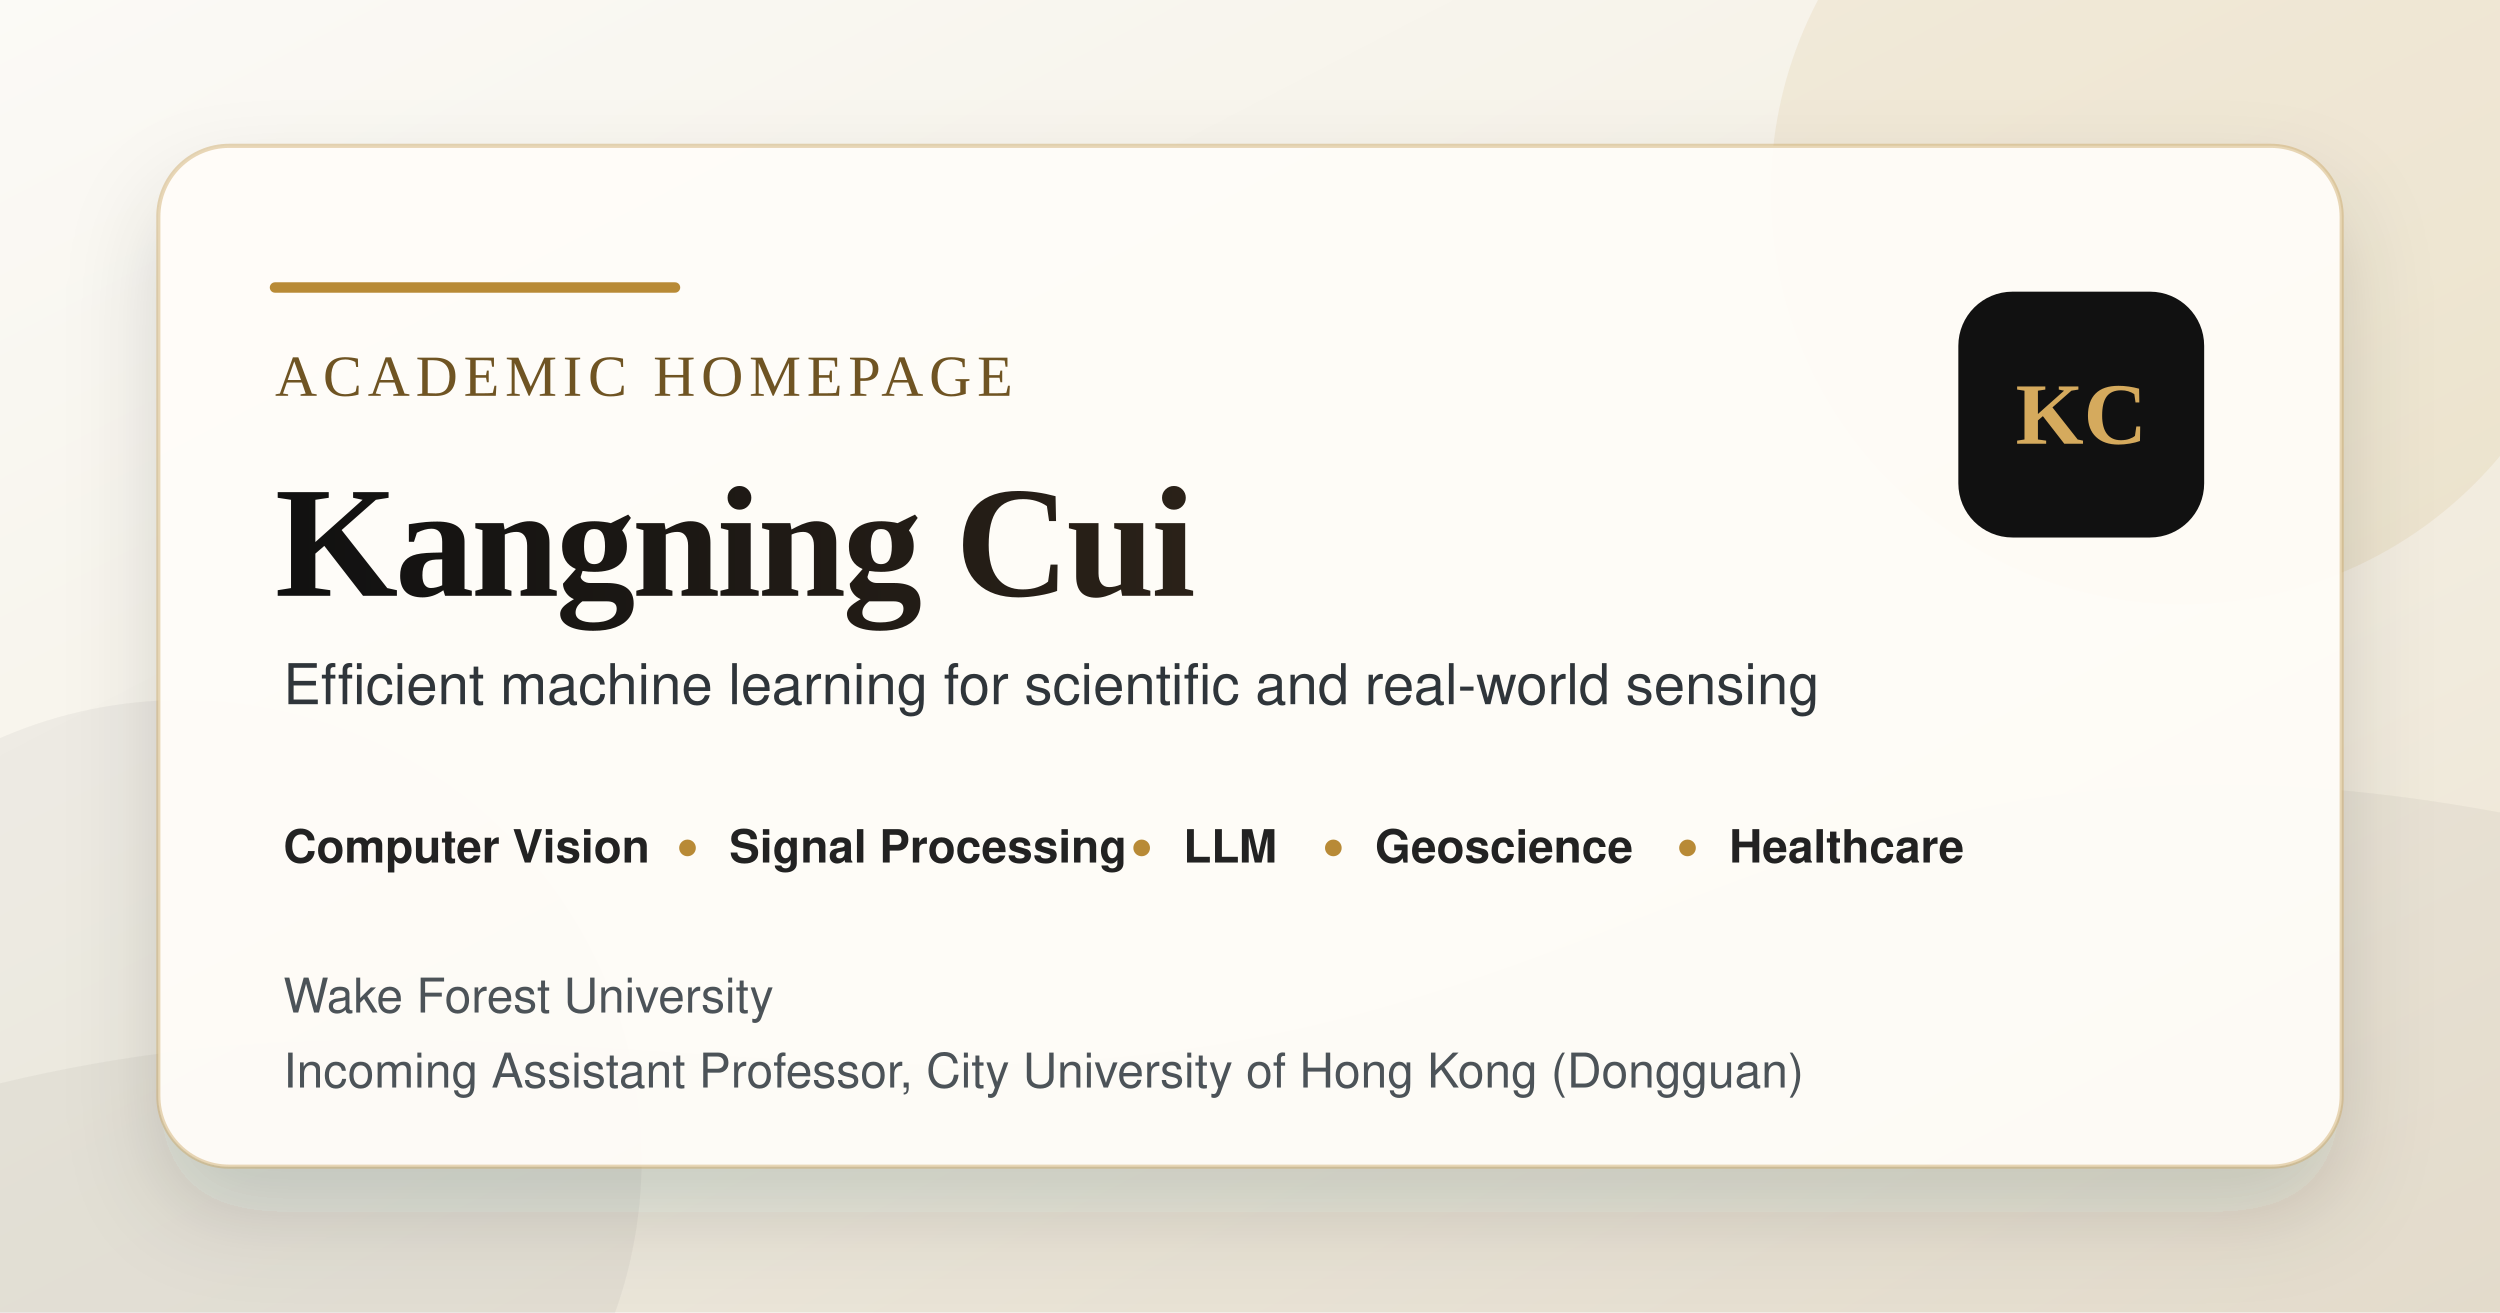
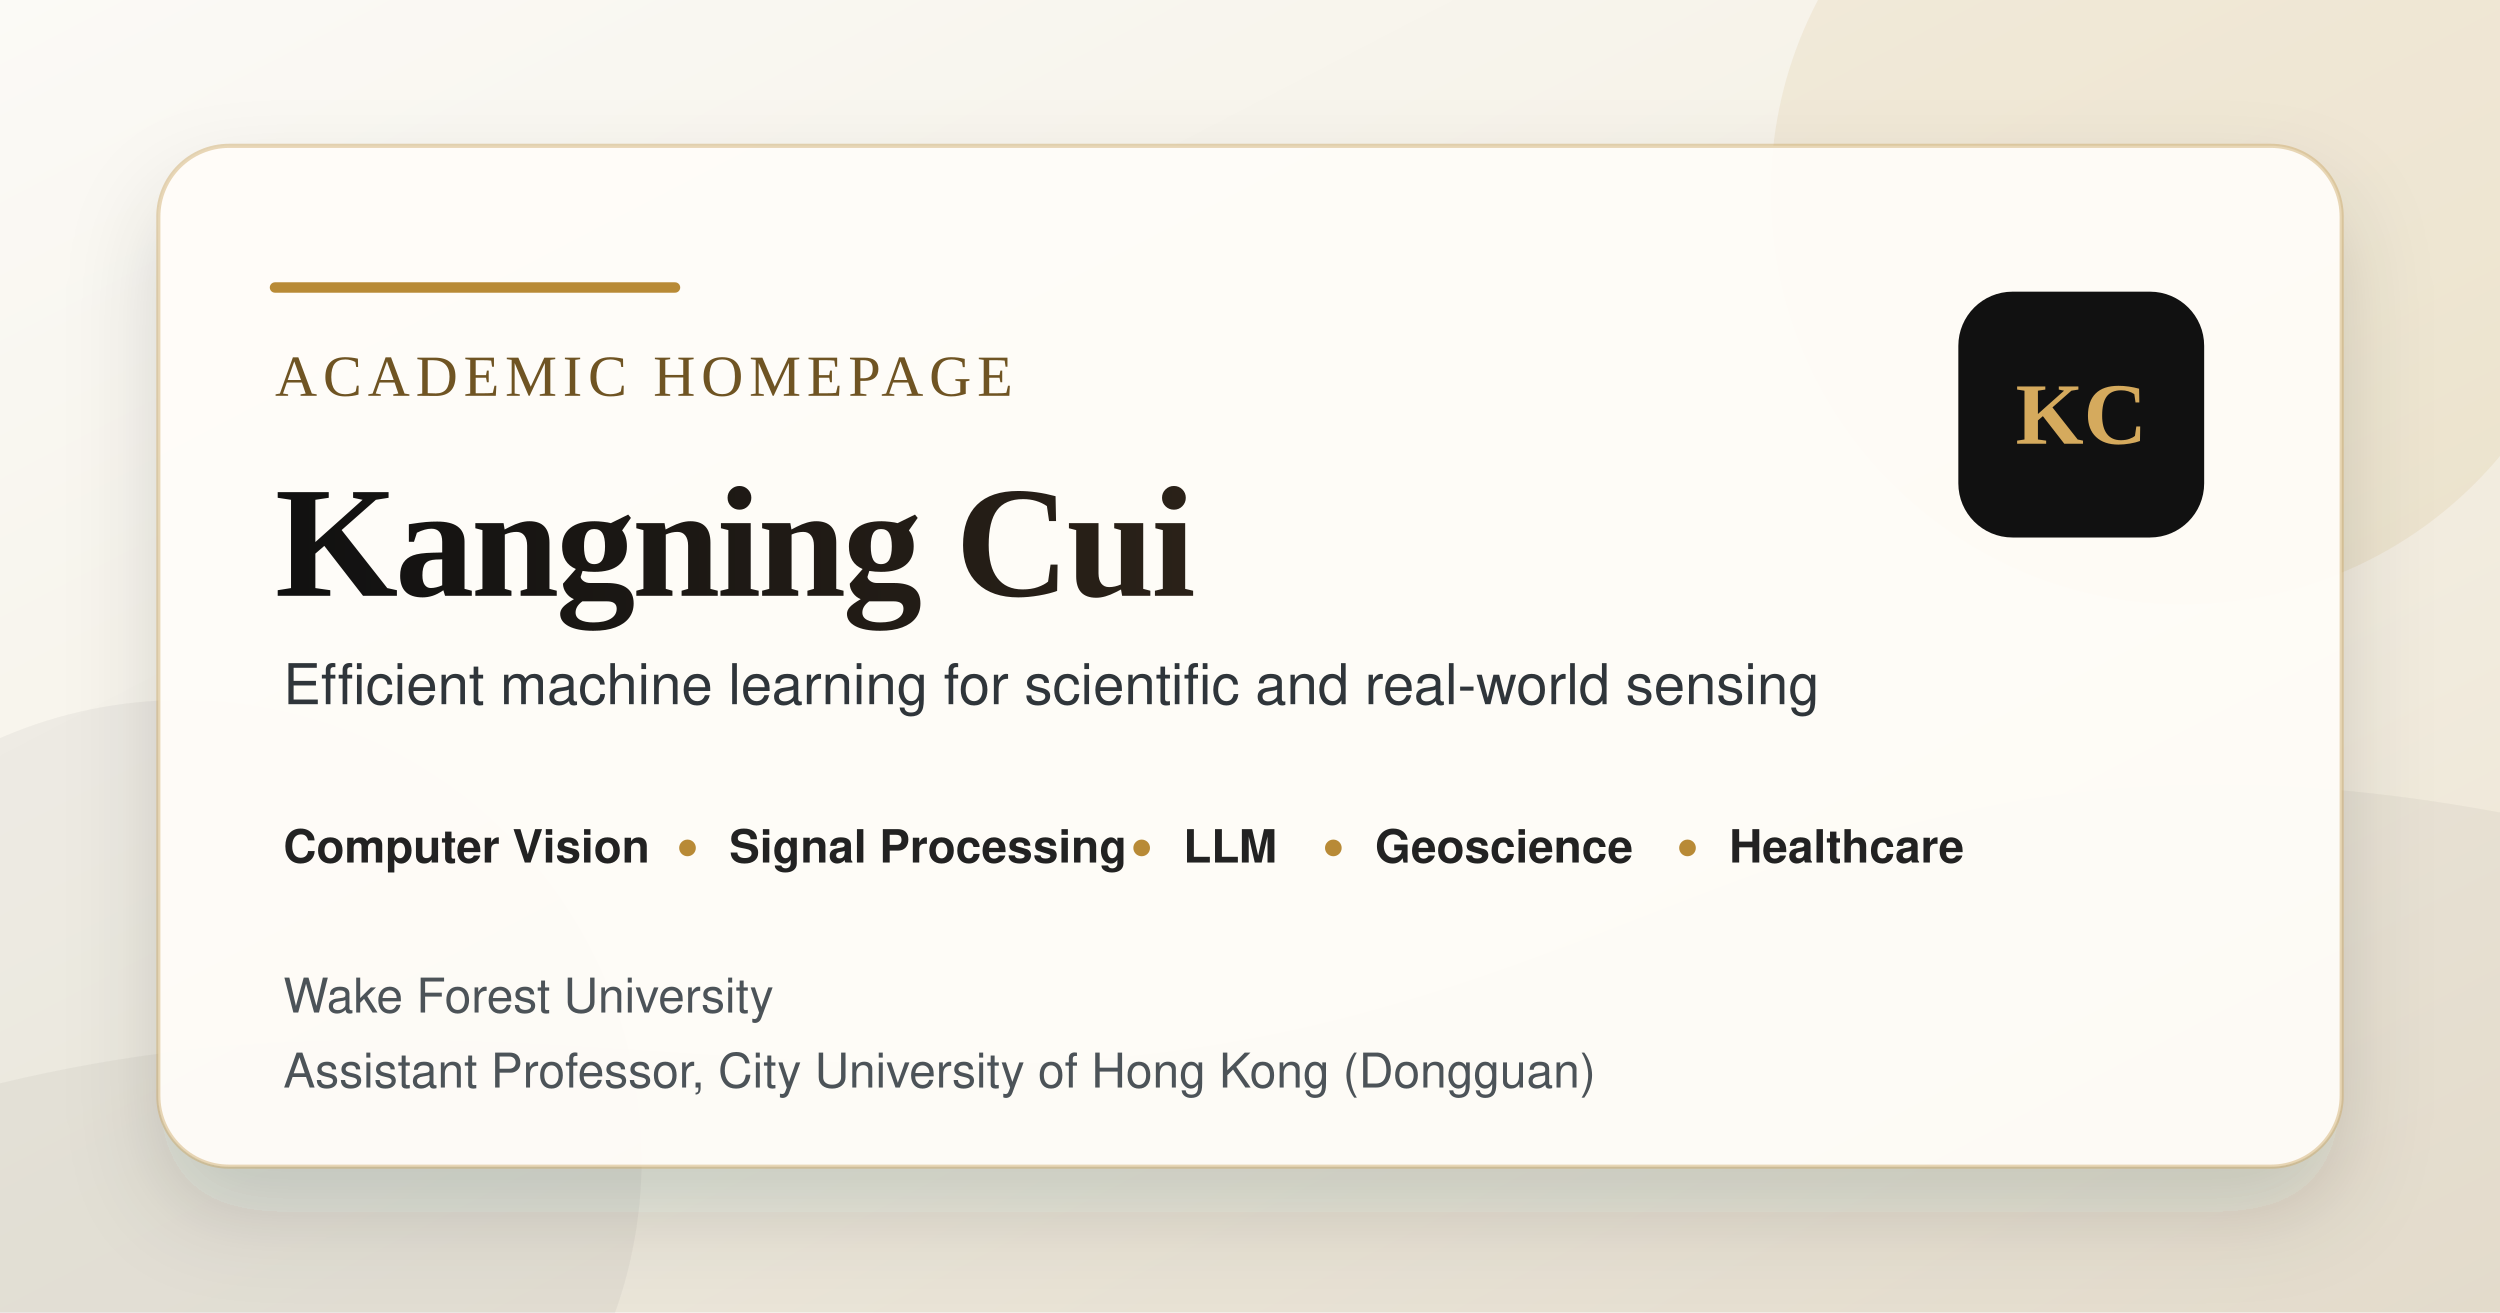
<svg xmlns="http://www.w3.org/2000/svg" width="1200" height="630" viewBox="0 0 1200 630" role="img" aria-labelledby="title desc">
  <defs>
    <linearGradient id="paper" x1="0" x2="1" y1="0" y2="1">
      <stop offset="0" stop-color="#fbfaf6" />
      <stop offset="0.58" stop-color="#f4efe3" />
      <stop offset="1" stop-color="#ece4d3" />
    </linearGradient>
    <linearGradient id="ink" x1="0" x2="1" y1="0" y2="0">
      <stop offset="0" stop-color="#111111" />
      <stop offset="1" stop-color="#2a2118" />
    </linearGradient>
    <filter id="softShadow" x="-20%" y="-20%" width="140%" height="140%">
      <feDropShadow dx="0" dy="22" stdDeviation="22" flood-color="#1f2933" flood-opacity="0.16" />
    </filter>
  </defs>
  <rect width="1200" height="630" fill="url(#paper)" />
  <circle cx="1048" cy="92" r="198" fill="#b88a36" opacity="0.10" />
  <circle cx="88" cy="556" r="220" fill="#111111" opacity="0.045" />
  <path d="M0 520 C240 462 406 548 640 490 C832 442 930 340 1200 390 L1200 630 L0 630 Z" fill="#111111" opacity="0.045" />
  <rect x="76" y="70" width="1048" height="490" rx="34" fill="#fffdf8" opacity="0.92" filter="url(#softShadow)" />
  <rect x="76" y="70" width="1048" height="490" rx="34" fill="none" stroke="#c9a15b" stroke-width="2" opacity="0.42" />
  <line x1="132" y1="138" x2="324" y2="138" stroke="#b88a36" stroke-width="5" stroke-linecap="round" />
  <text x="132" y="190" fill="#6f5423" font-family="Georgia, 'Times New Roman', serif" font-size="28" letter-spacing="2.8">ACADEMIC HOMEPAGE</text>
  <text x="132" y="286" fill="url(#ink)" font-family="Georgia, 'Times New Roman', serif" font-size="76" font-weight="700" letter-spacing="-1.5">Kangning Cui</text>
  <text x="136" y="338" fill="#2f353a" font-family="Avenir Next, Helvetica, Arial, sans-serif" font-size="27" font-weight="500">Efficient machine learning for scientific and real-world sensing</text>
  <g font-family="Avenir Next, Helvetica, Arial, sans-serif" font-size="22" font-weight="600" fill="#222222">
    <text x="136" y="414">Computer Vision</text>
    <circle cx="330" cy="407" r="4" fill="#b88a36" />
    <text x="350" y="414">Signal Processing</text>
    <circle cx="548" cy="407" r="4" fill="#b88a36" />
    <text x="568" y="414">LLM</text>
    <circle cx="640" cy="407" r="4" fill="#b88a36" />
    <text x="660" y="414">Geoscience</text>
    <circle cx="810" cy="407" r="4" fill="#b88a36" />
    <text x="830" y="414">Healthcare</text>
  </g>
  <g font-family="Avenir Next, Helvetica, Arial, sans-serif" font-size="23" fill="#4c5358">
    <text x="136" y="486">Wake Forest University</text>
-     <text x="136" y="522">Incoming Assistant Professor, City University of Hong Kong (Dongguan)</text>
+     <text x="136" y="522">Assistant Professor, City University of Hong Kong (Dongguan)</text>
  </g>
  <g transform="translate(940 140)">
    <rect x="0" y="0" width="118" height="118" rx="26" fill="#111111" />
    <text x="59" y="73" text-anchor="middle" fill="#d5aa5d" font-family="Georgia, 'Times New Roman', serif" font-size="42" font-weight="700">KC</text>
  </g>
</svg>
